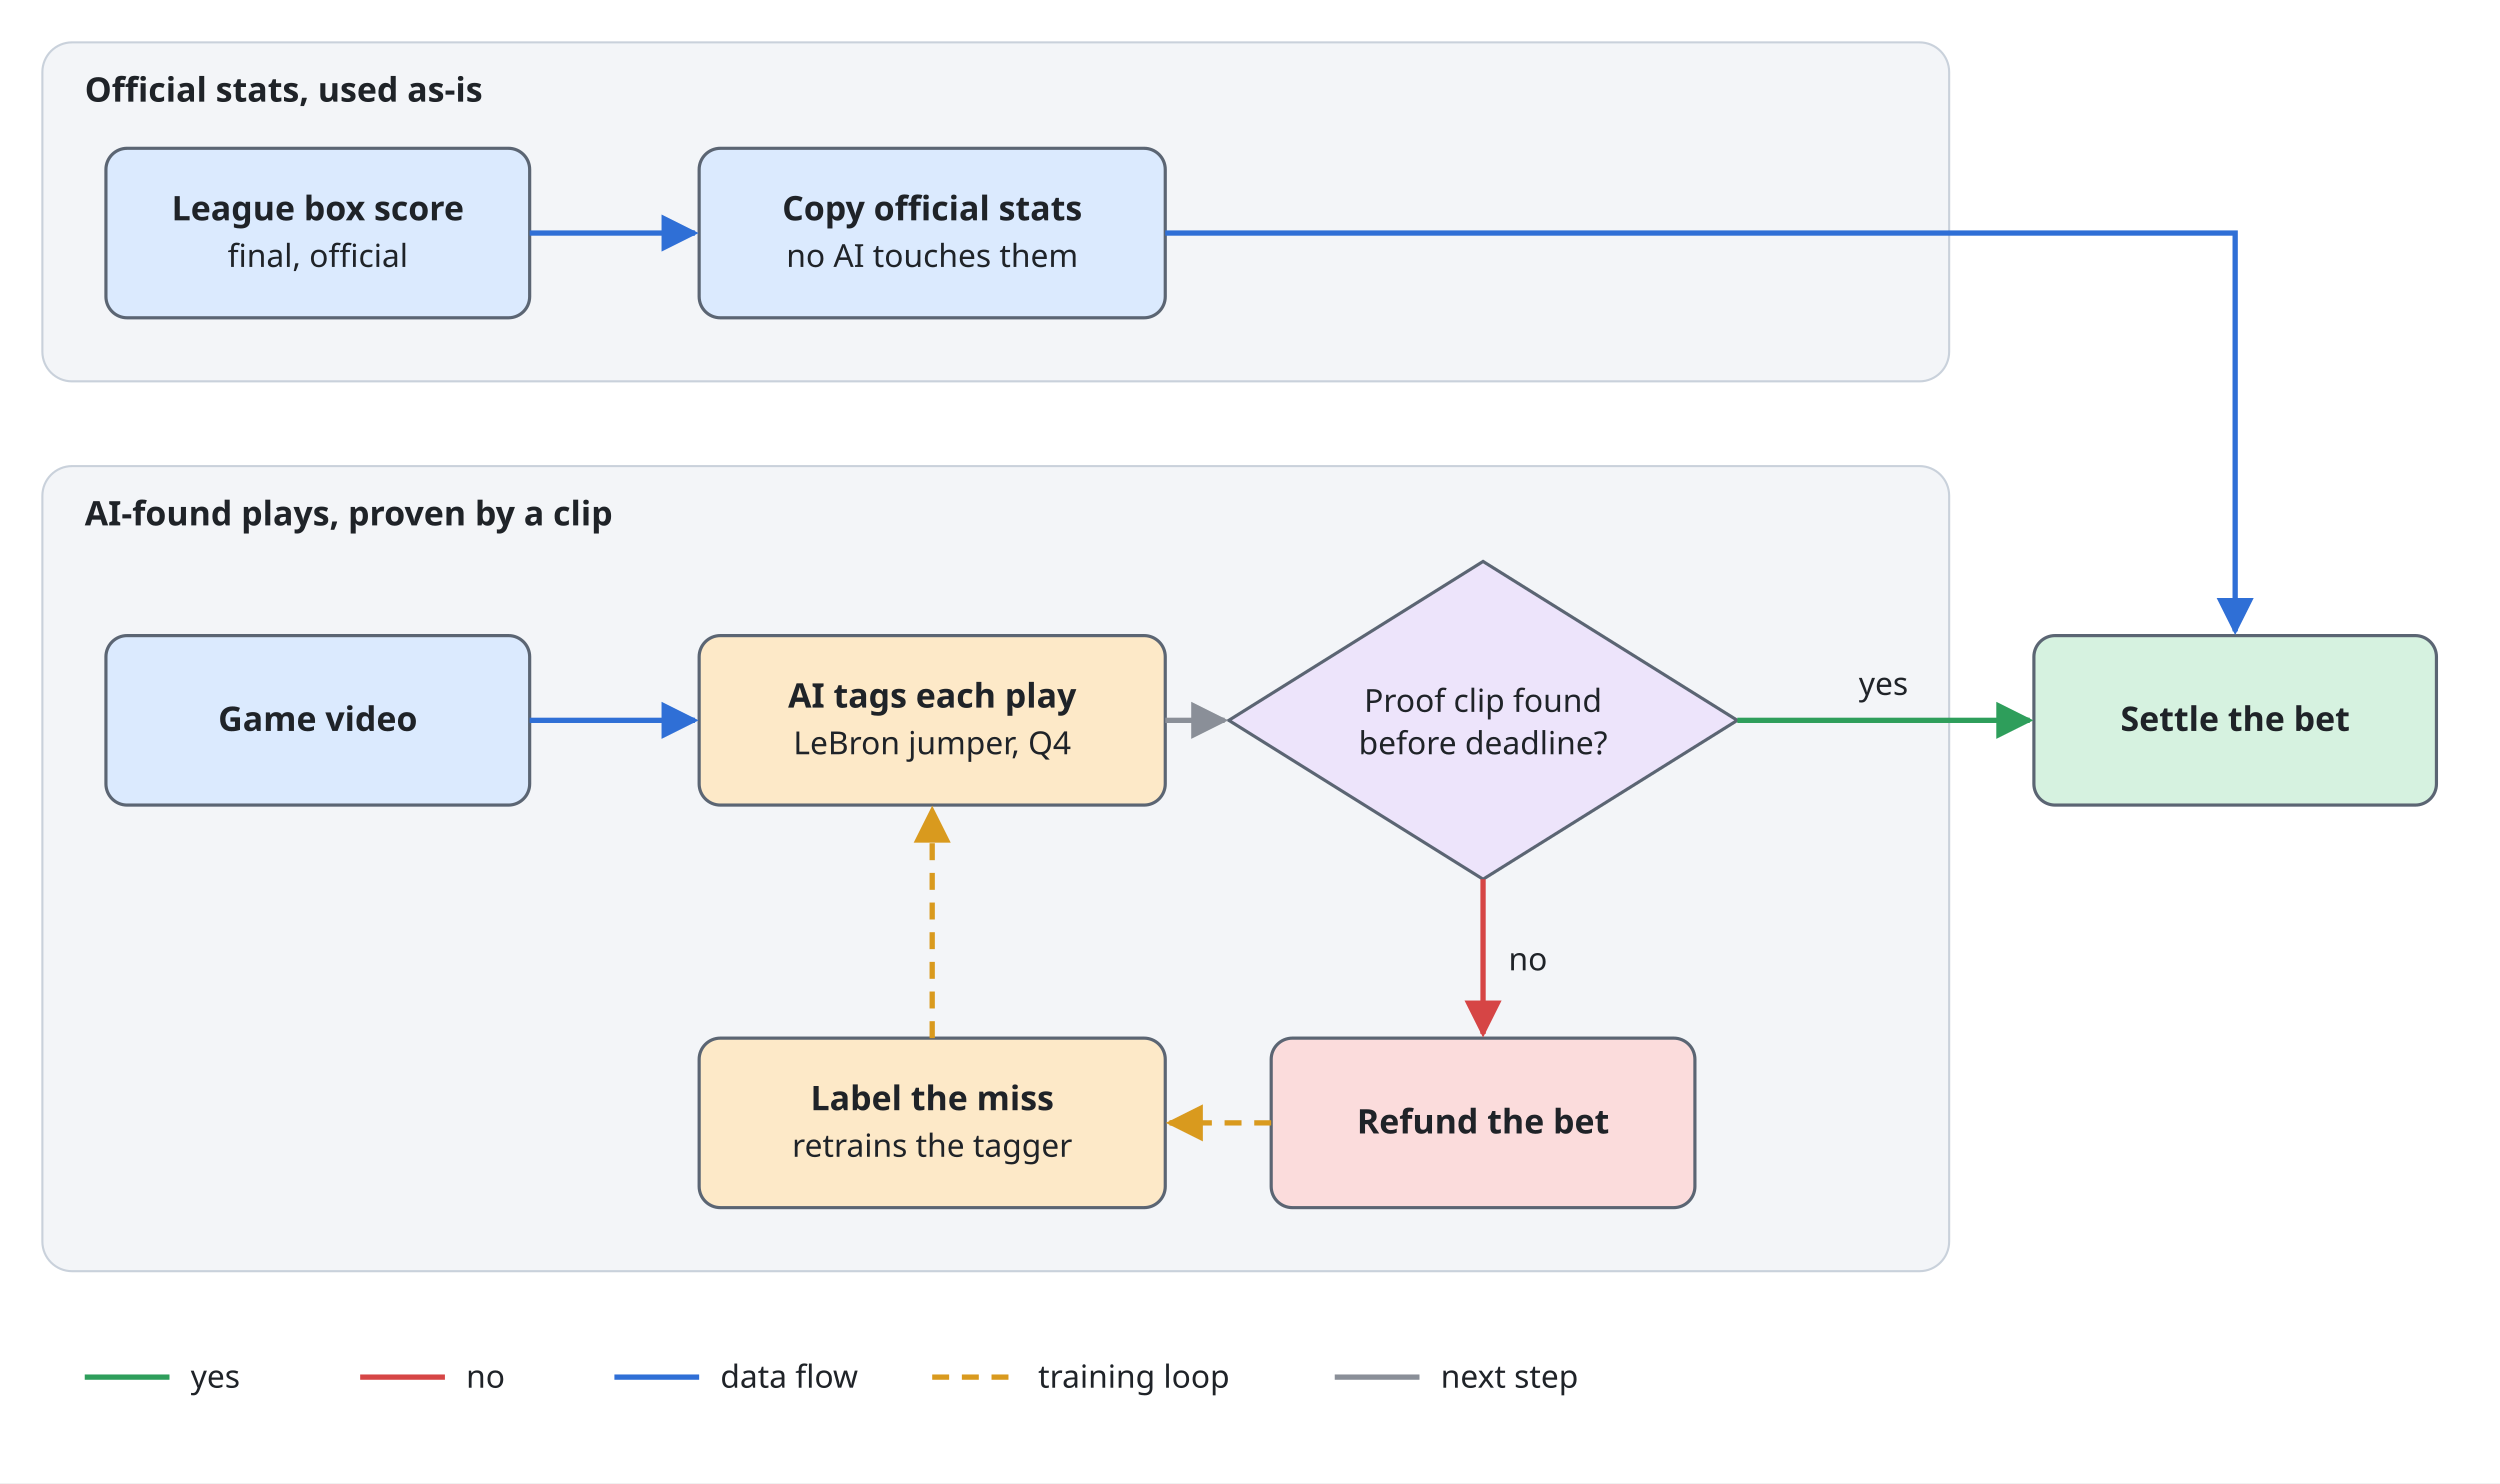
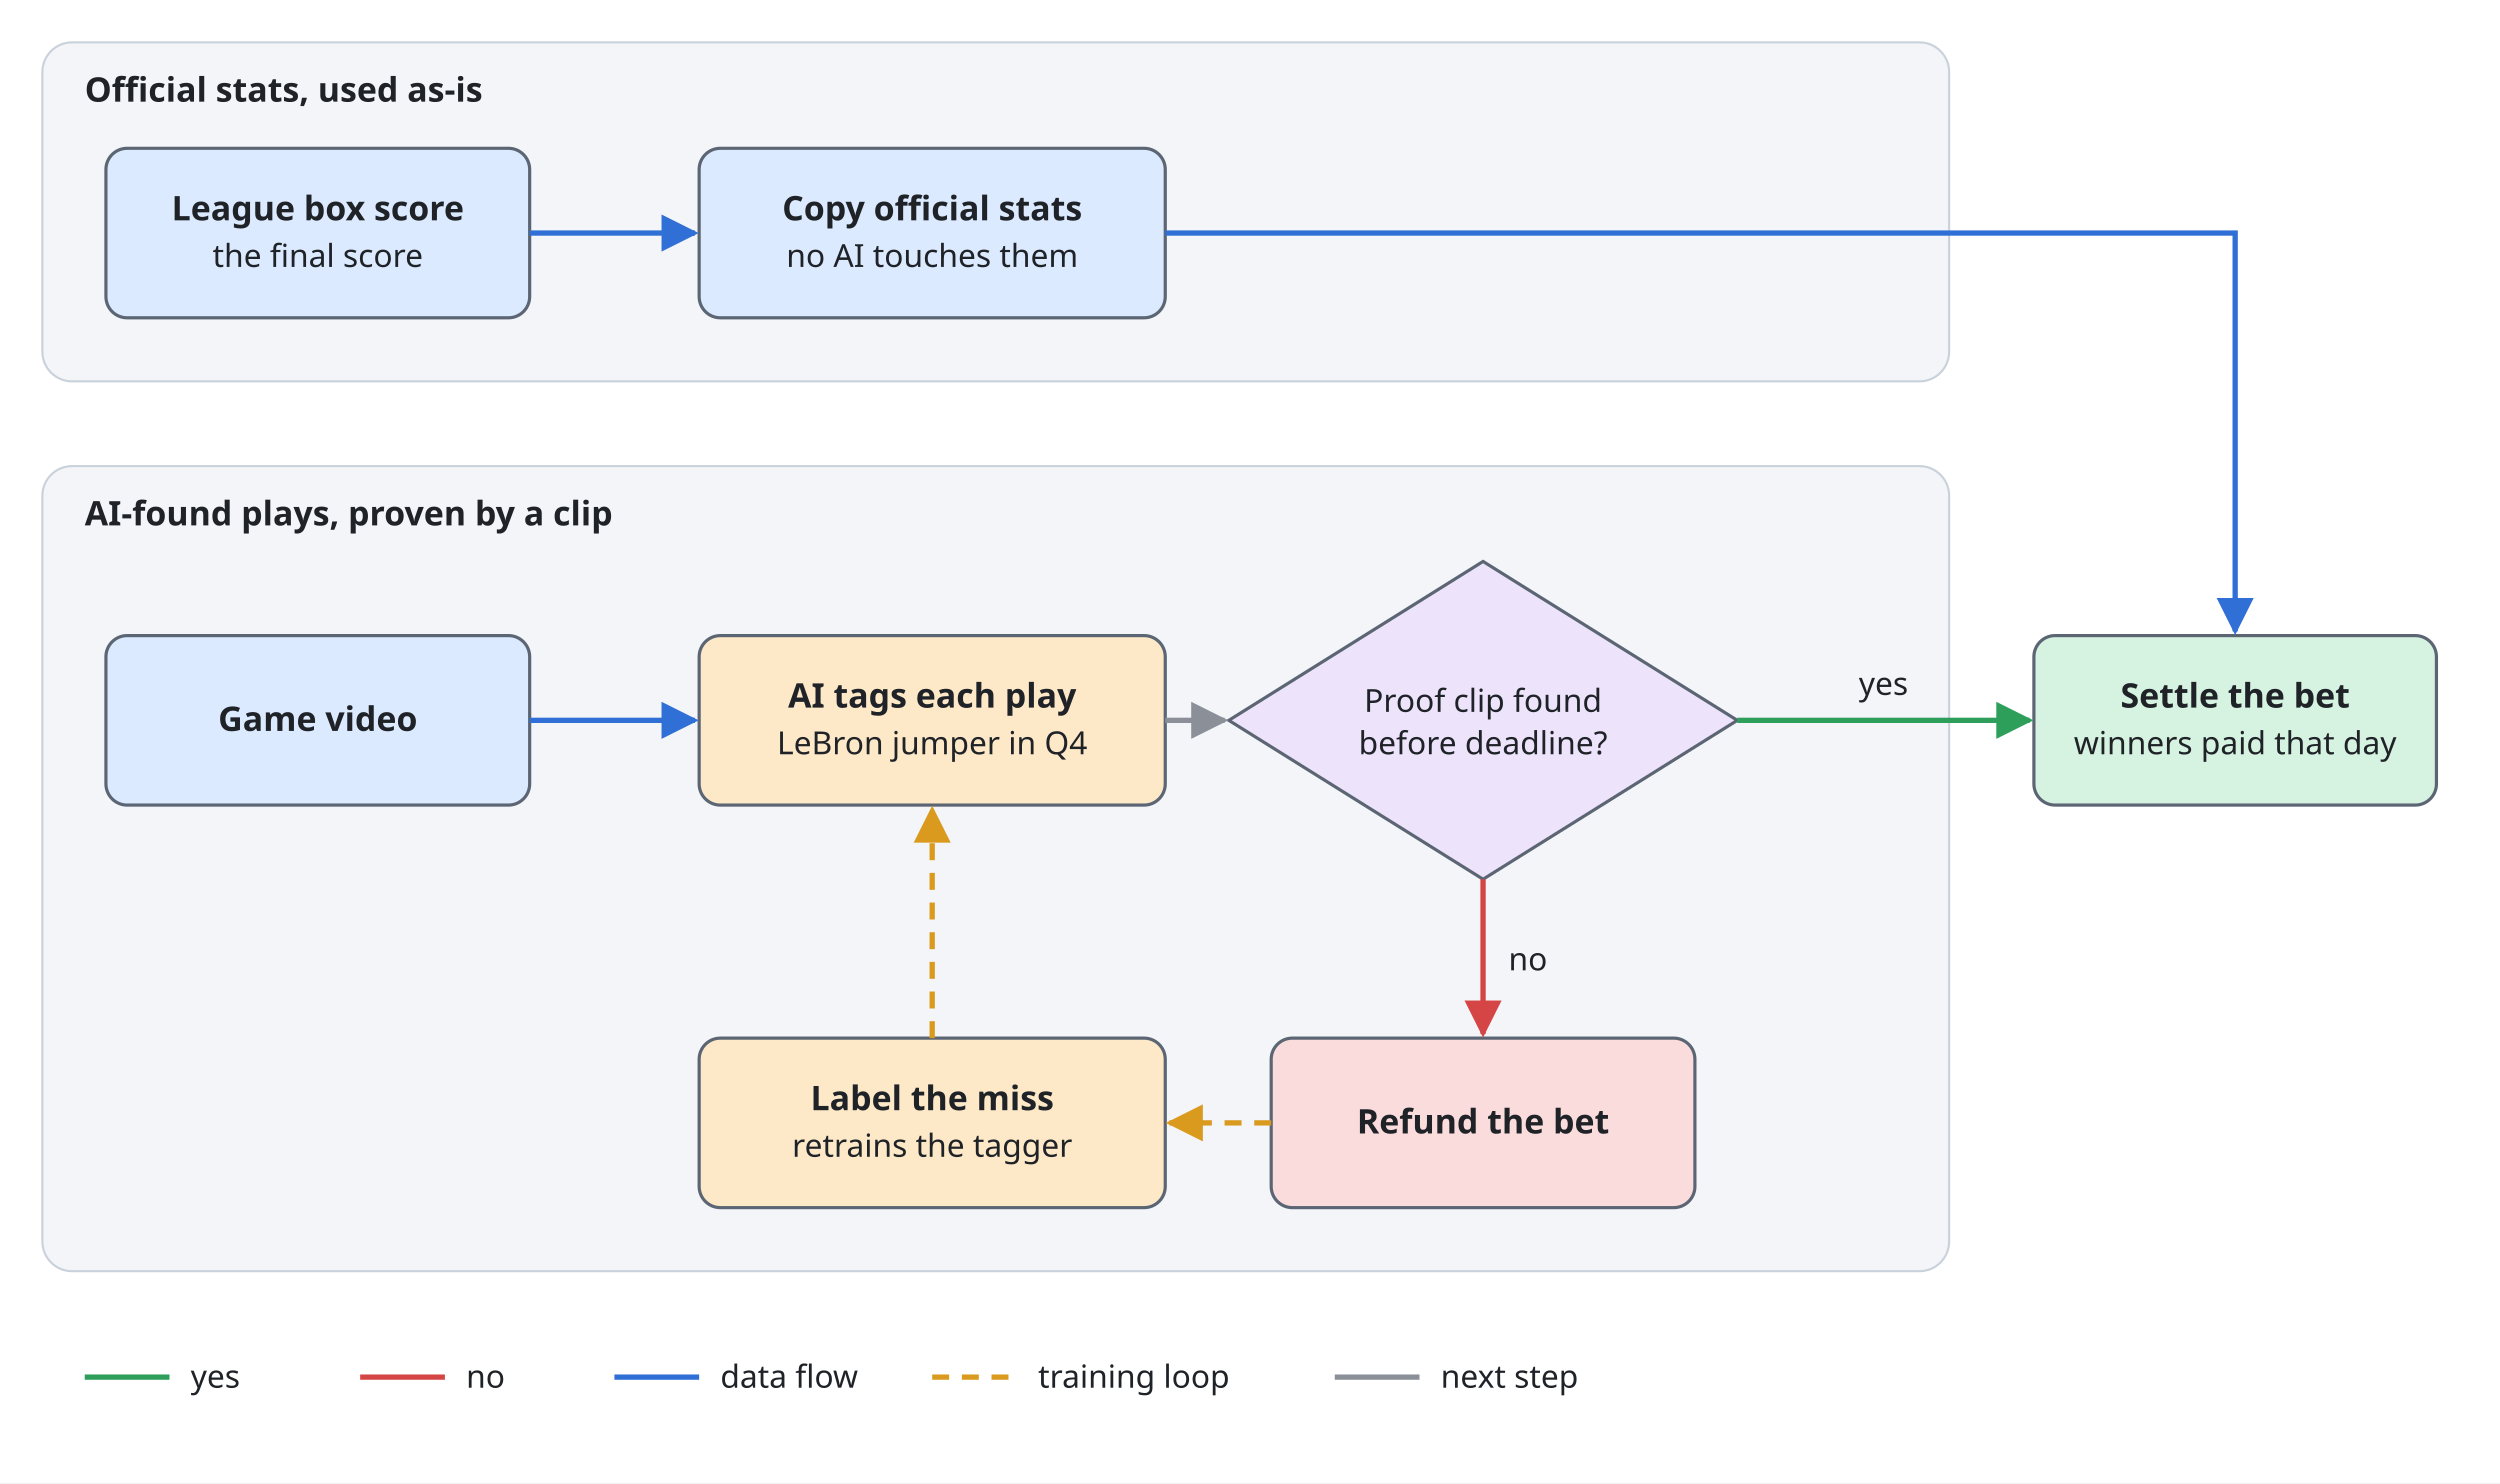
<svg xmlns="http://www.w3.org/2000/svg" viewBox="0 0 1180 700" width="1180" height="700" role="img" aria-label="Two ways a bet gets settled: official stats are copied as-is; plays the AI tags must be proven by a clip before the deadline, or the bet is refunded and the miss retrains the tagger.">
  <style>
    .ground { fill: #ffffff; }
    .lane &gt; rect { fill: #f3f5f8; stroke: #c9d1db; }
    .lane &gt; text, .label, .legend text { fill: #1f2328; }
    .node &gt; rect, .decision &gt; polygon { stroke: #5b6573; stroke-width: 1.5; }
    .node text, .decision text { fill: #1f2328; }
    text { font-family: system-ui, sans-serif; font-size: 15px; }
    .title { font-weight: 600; font-size: 16px; }
    .arrow { fill: none; stroke-width: 2.5; }
    .yes { stroke: #2e9e5b; } .no { stroke: #d64545; } .data { stroke: #2f6fd6; }
    .loop { stroke: #d99a1e; stroke-dasharray: 8 6; } .next { stroke: #8a8f98; }
    @media (prefers-color-scheme: dark) {
      .ground { fill: #161b22; }
      .lane &gt; rect { fill: #1f2630; stroke: #3a4452; }
      .lane &gt; text, .label, .legend text { fill: #e6edf3; }
    }
  </style>
  <defs>
    <marker id="head-yes" viewBox="0 0 10 10" refX="9" refY="5" markerWidth="7" markerHeight="7" orient="auto">
      <path d="M0 0 L10 5 L0 10 z" fill="#2e9e5b" />
    </marker>
    <marker id="head-no" viewBox="0 0 10 10" refX="9" refY="5" markerWidth="7" markerHeight="7" orient="auto">
      <path d="M0 0 L10 5 L0 10 z" fill="#d64545" />
    </marker>
    <marker id="head-data" viewBox="0 0 10 10" refX="9" refY="5" markerWidth="7" markerHeight="7" orient="auto">
      <path d="M0 0 L10 5 L0 10 z" fill="#2f6fd6" />
    </marker>
    <marker id="head-loop" viewBox="0 0 10 10" refX="9" refY="5" markerWidth="7" markerHeight="7" orient="auto">
      <path d="M0 0 L10 5 L0 10 z" fill="#d99a1e" />
    </marker>
    <marker id="head-next" viewBox="0 0 10 10" refX="9" refY="5" markerWidth="7" markerHeight="7" orient="auto">
      <path d="M0 0 L10 5 L0 10 z" fill="#8a8f98" />
    </marker>
  </defs>
  <rect class="ground" x="0" y="0" width="1180" height="700" />
  <g class="group lane">
    <rect x="20" y="20" width="900" height="160" rx="14" />
    <text x="40" y="48" class="title">Official stats, used as-is</text>
  </g>
  <g class="group lane">
    <rect x="20" y="220" width="900" height="380" rx="14" />
    <text x="40" y="248" class="title">AI-found plays, proven by a clip</text>
  </g>
  <g class="node">
    <rect x="50" y="70" width="200" height="80" rx="10" fill="#dbeafe" />
    <text x="150" y="104" text-anchor="middle" class="title">League box score</text>
-     <text x="150" y="126" text-anchor="middle">final, official</text>
+     <text x="150" y="126" text-anchor="middle">the final score</text>
  </g>
  <g class="node">
    <rect x="330" y="70" width="220" height="80" rx="10" fill="#dbeafe" />
    <text x="440" y="104" text-anchor="middle" class="title">Copy official stats</text>
    <text x="440" y="126" text-anchor="middle">no AI touches them</text>
  </g>
  <g class="node">
    <rect x="50" y="300" width="200" height="80" rx="10" fill="#dbeafe" />
    <text x="150" y="345" text-anchor="middle" class="title">Game video</text>
  </g>
  <g class="node">
    <rect x="330" y="300" width="220" height="80" rx="10" fill="#fde9c8" />
    <text x="440" y="334" text-anchor="middle" class="title">AI tags each play</text>
-     <text x="440" y="356" text-anchor="middle">LeBron jumper, Q4</text>
+     <text x="440" y="356" text-anchor="middle">LeBron jumper in Q4</text>
  </g>
  <g class="decision">
    <polygon points="700,265 820,340 700,415 580,340" fill="#ede4fb" />
    <text x="700" y="336" text-anchor="middle">Proof clip found</text>
    <text x="700" y="356" text-anchor="middle">before deadline?</text>
  </g>
  <g class="node">
    <rect x="960" y="300" width="190" height="80" rx="10" fill="#d6f2e0" />
-     <text x="1055" y="345" text-anchor="middle" class="title">Settle the bet</text>
+     <text x="1055" y="334" text-anchor="middle" class="title">Settle the bet</text>
+     <text x="1055" y="356" text-anchor="middle">winners paid that day</text>
  </g>
  <g class="node">
    <rect x="600" y="490" width="200" height="80" rx="10" fill="#fbdcdc" />
    <text x="700" y="535" text-anchor="middle" class="title">Refund the bet</text>
  </g>
  <g class="node">
    <rect x="330" y="490" width="220" height="80" rx="10" fill="#fde9c8" />
    <text x="440" y="524" text-anchor="middle" class="title">Label the miss</text>
    <text x="440" y="546" text-anchor="middle">retrains the tagger</text>
  </g>
  <path class="arrow data" d="M250 110 H328" marker-end="url(#head-data)" />
  <path class="arrow data" d="M550 110 H1055 V298" marker-end="url(#head-data)" />
  <path class="arrow data" d="M250 340 H328" marker-end="url(#head-data)" />
  <path class="arrow next" d="M550 340 H578" marker-end="url(#head-next)" />
  <path class="arrow yes" d="M820 340 H958" marker-end="url(#head-yes)" />
  <text class="label" x="889" y="328" text-anchor="middle">yes</text>
  <path class="arrow no" d="M700 415 V488" marker-end="url(#head-no)" />
  <text class="label" x="712" y="458">no</text>
  <path class="arrow loop" d="M600 530 H552" marker-end="url(#head-loop)" />
  <path class="arrow loop" d="M440 490 V382" marker-end="url(#head-loop)" />
  <g class="legend">
    <path class="arrow yes" d="M40 650 H80" />
    <text x="90" y="655">yes</text>
    <path class="arrow no" d="M170 650 H210" />
    <text x="220" y="655">no</text>
    <path class="arrow data" d="M290 650 H330" />
    <text x="340" y="655">data flow</text>
    <path class="arrow loop" d="M440 650 H480" />
    <text x="490" y="655">training loop</text>
    <path class="arrow next" d="M630 650 H670" />
    <text x="680" y="655">next step</text>
  </g>
</svg>
